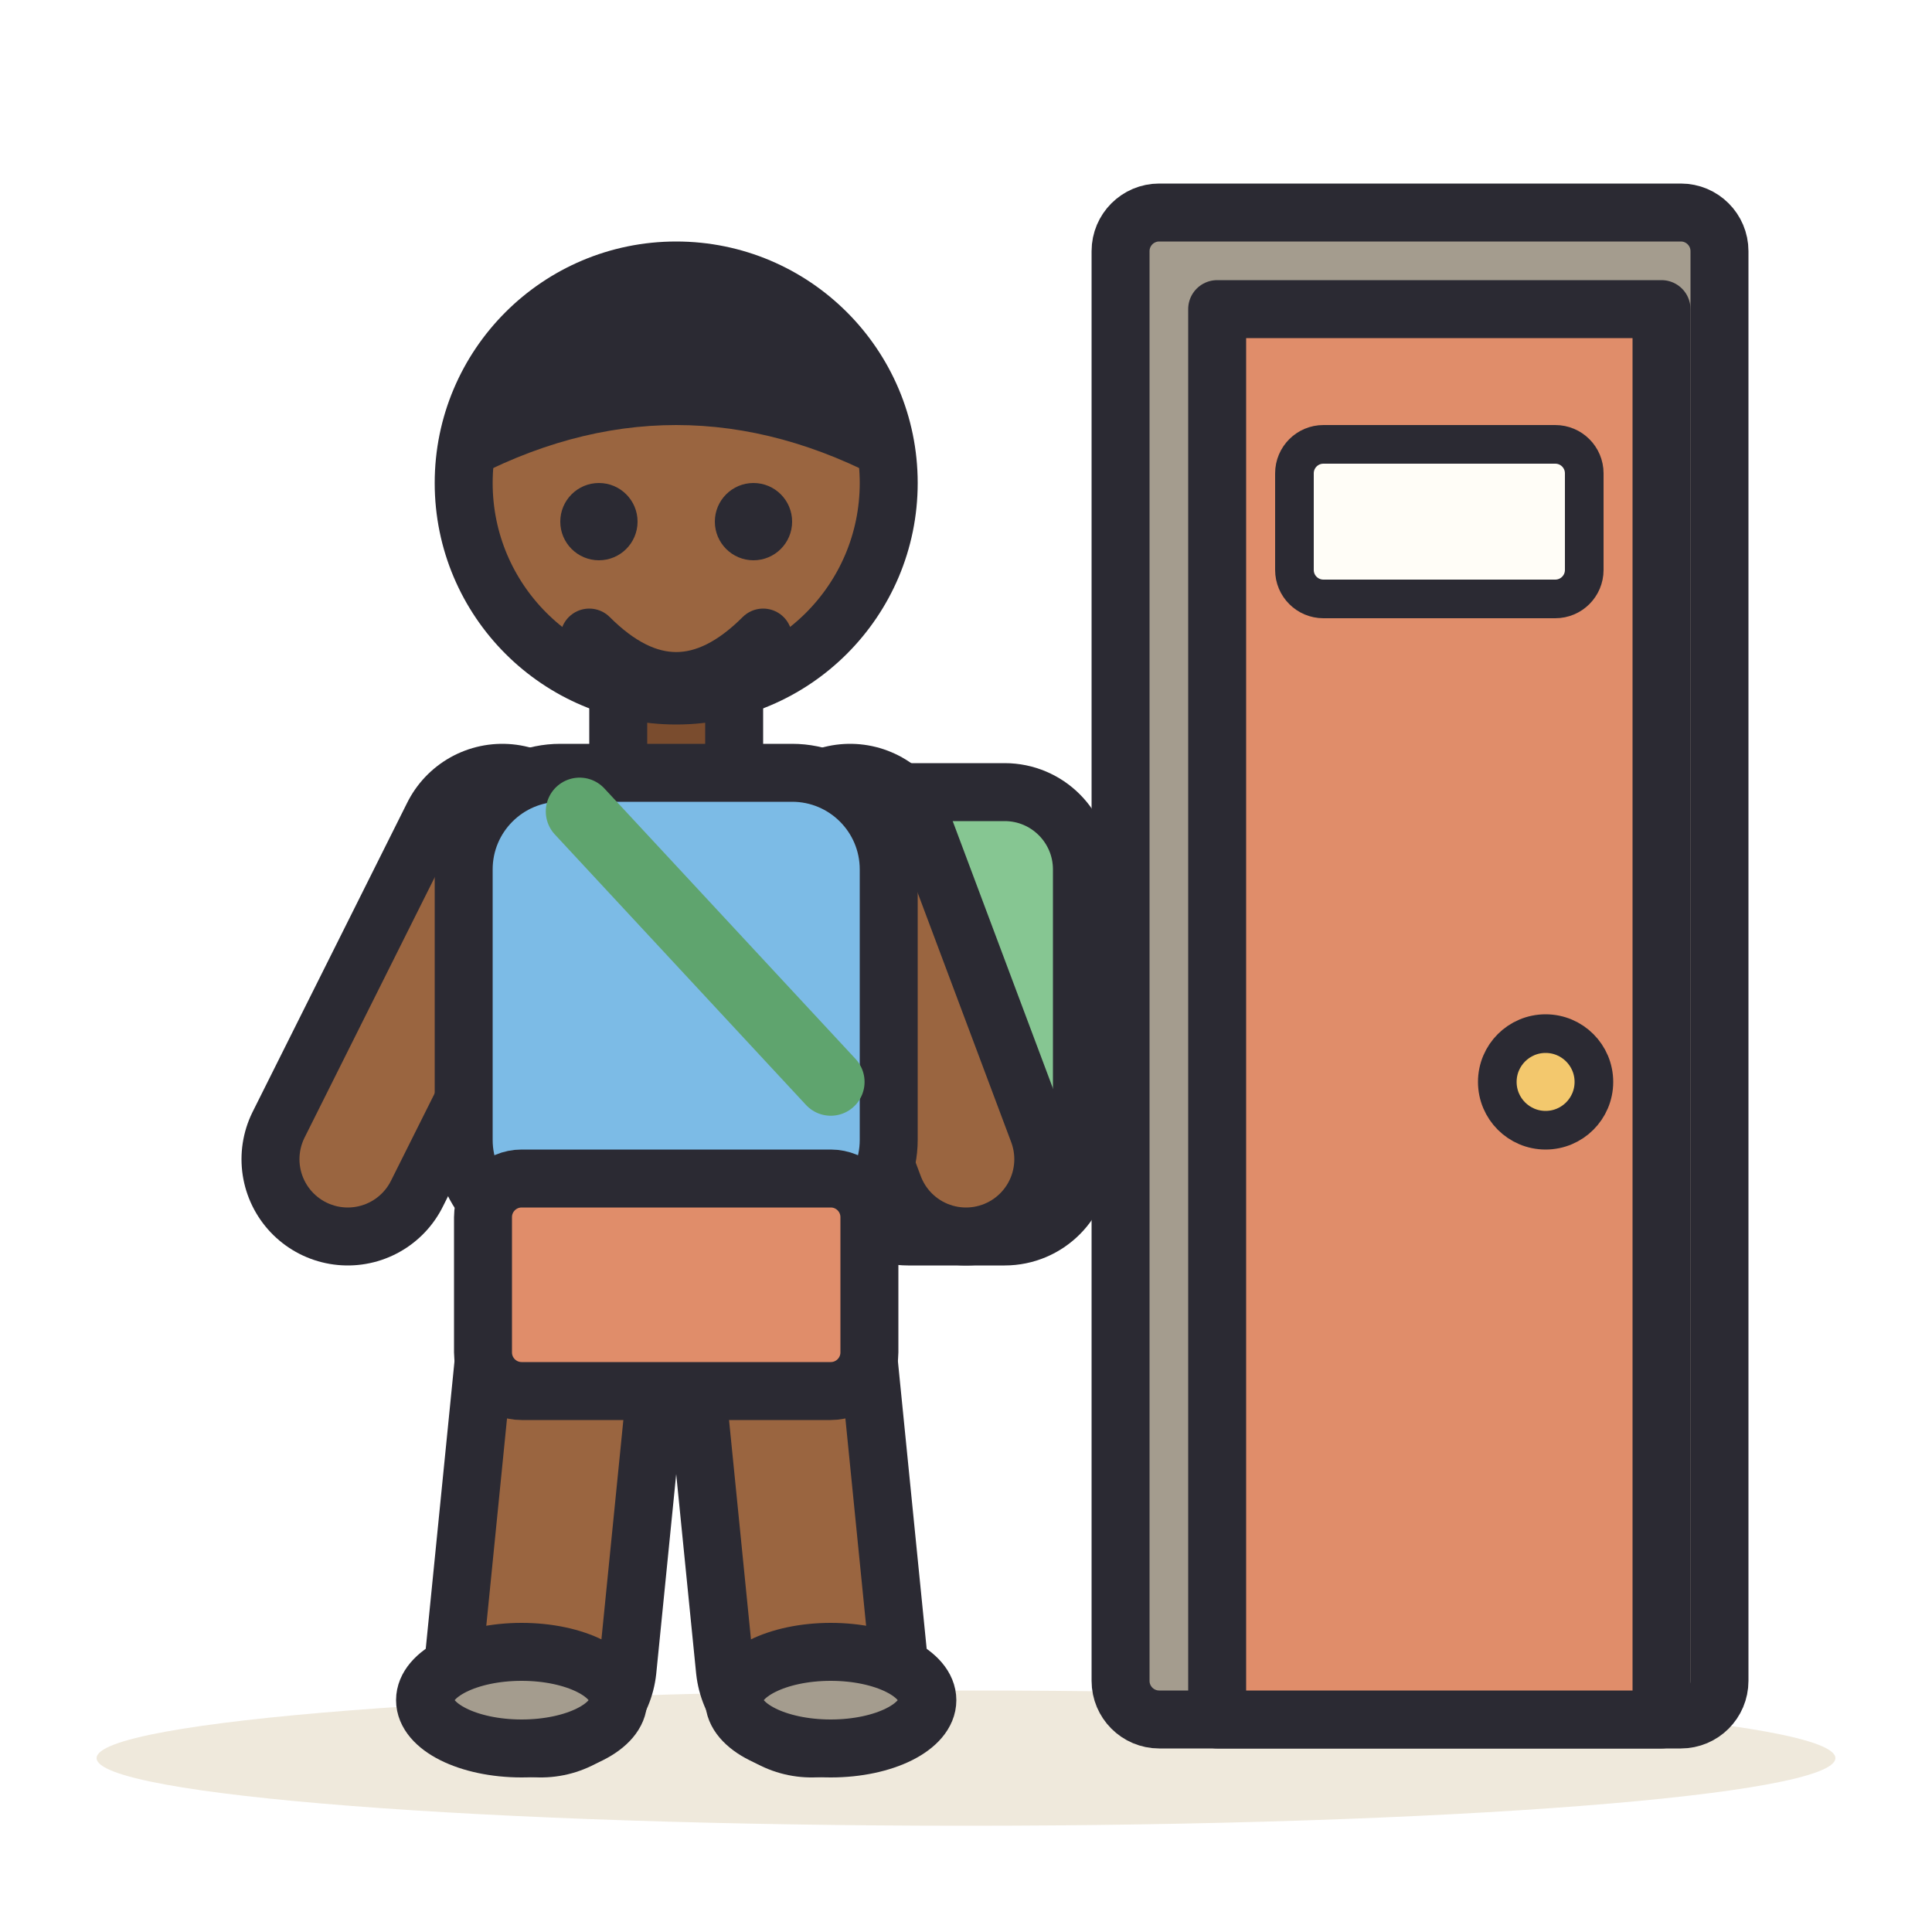
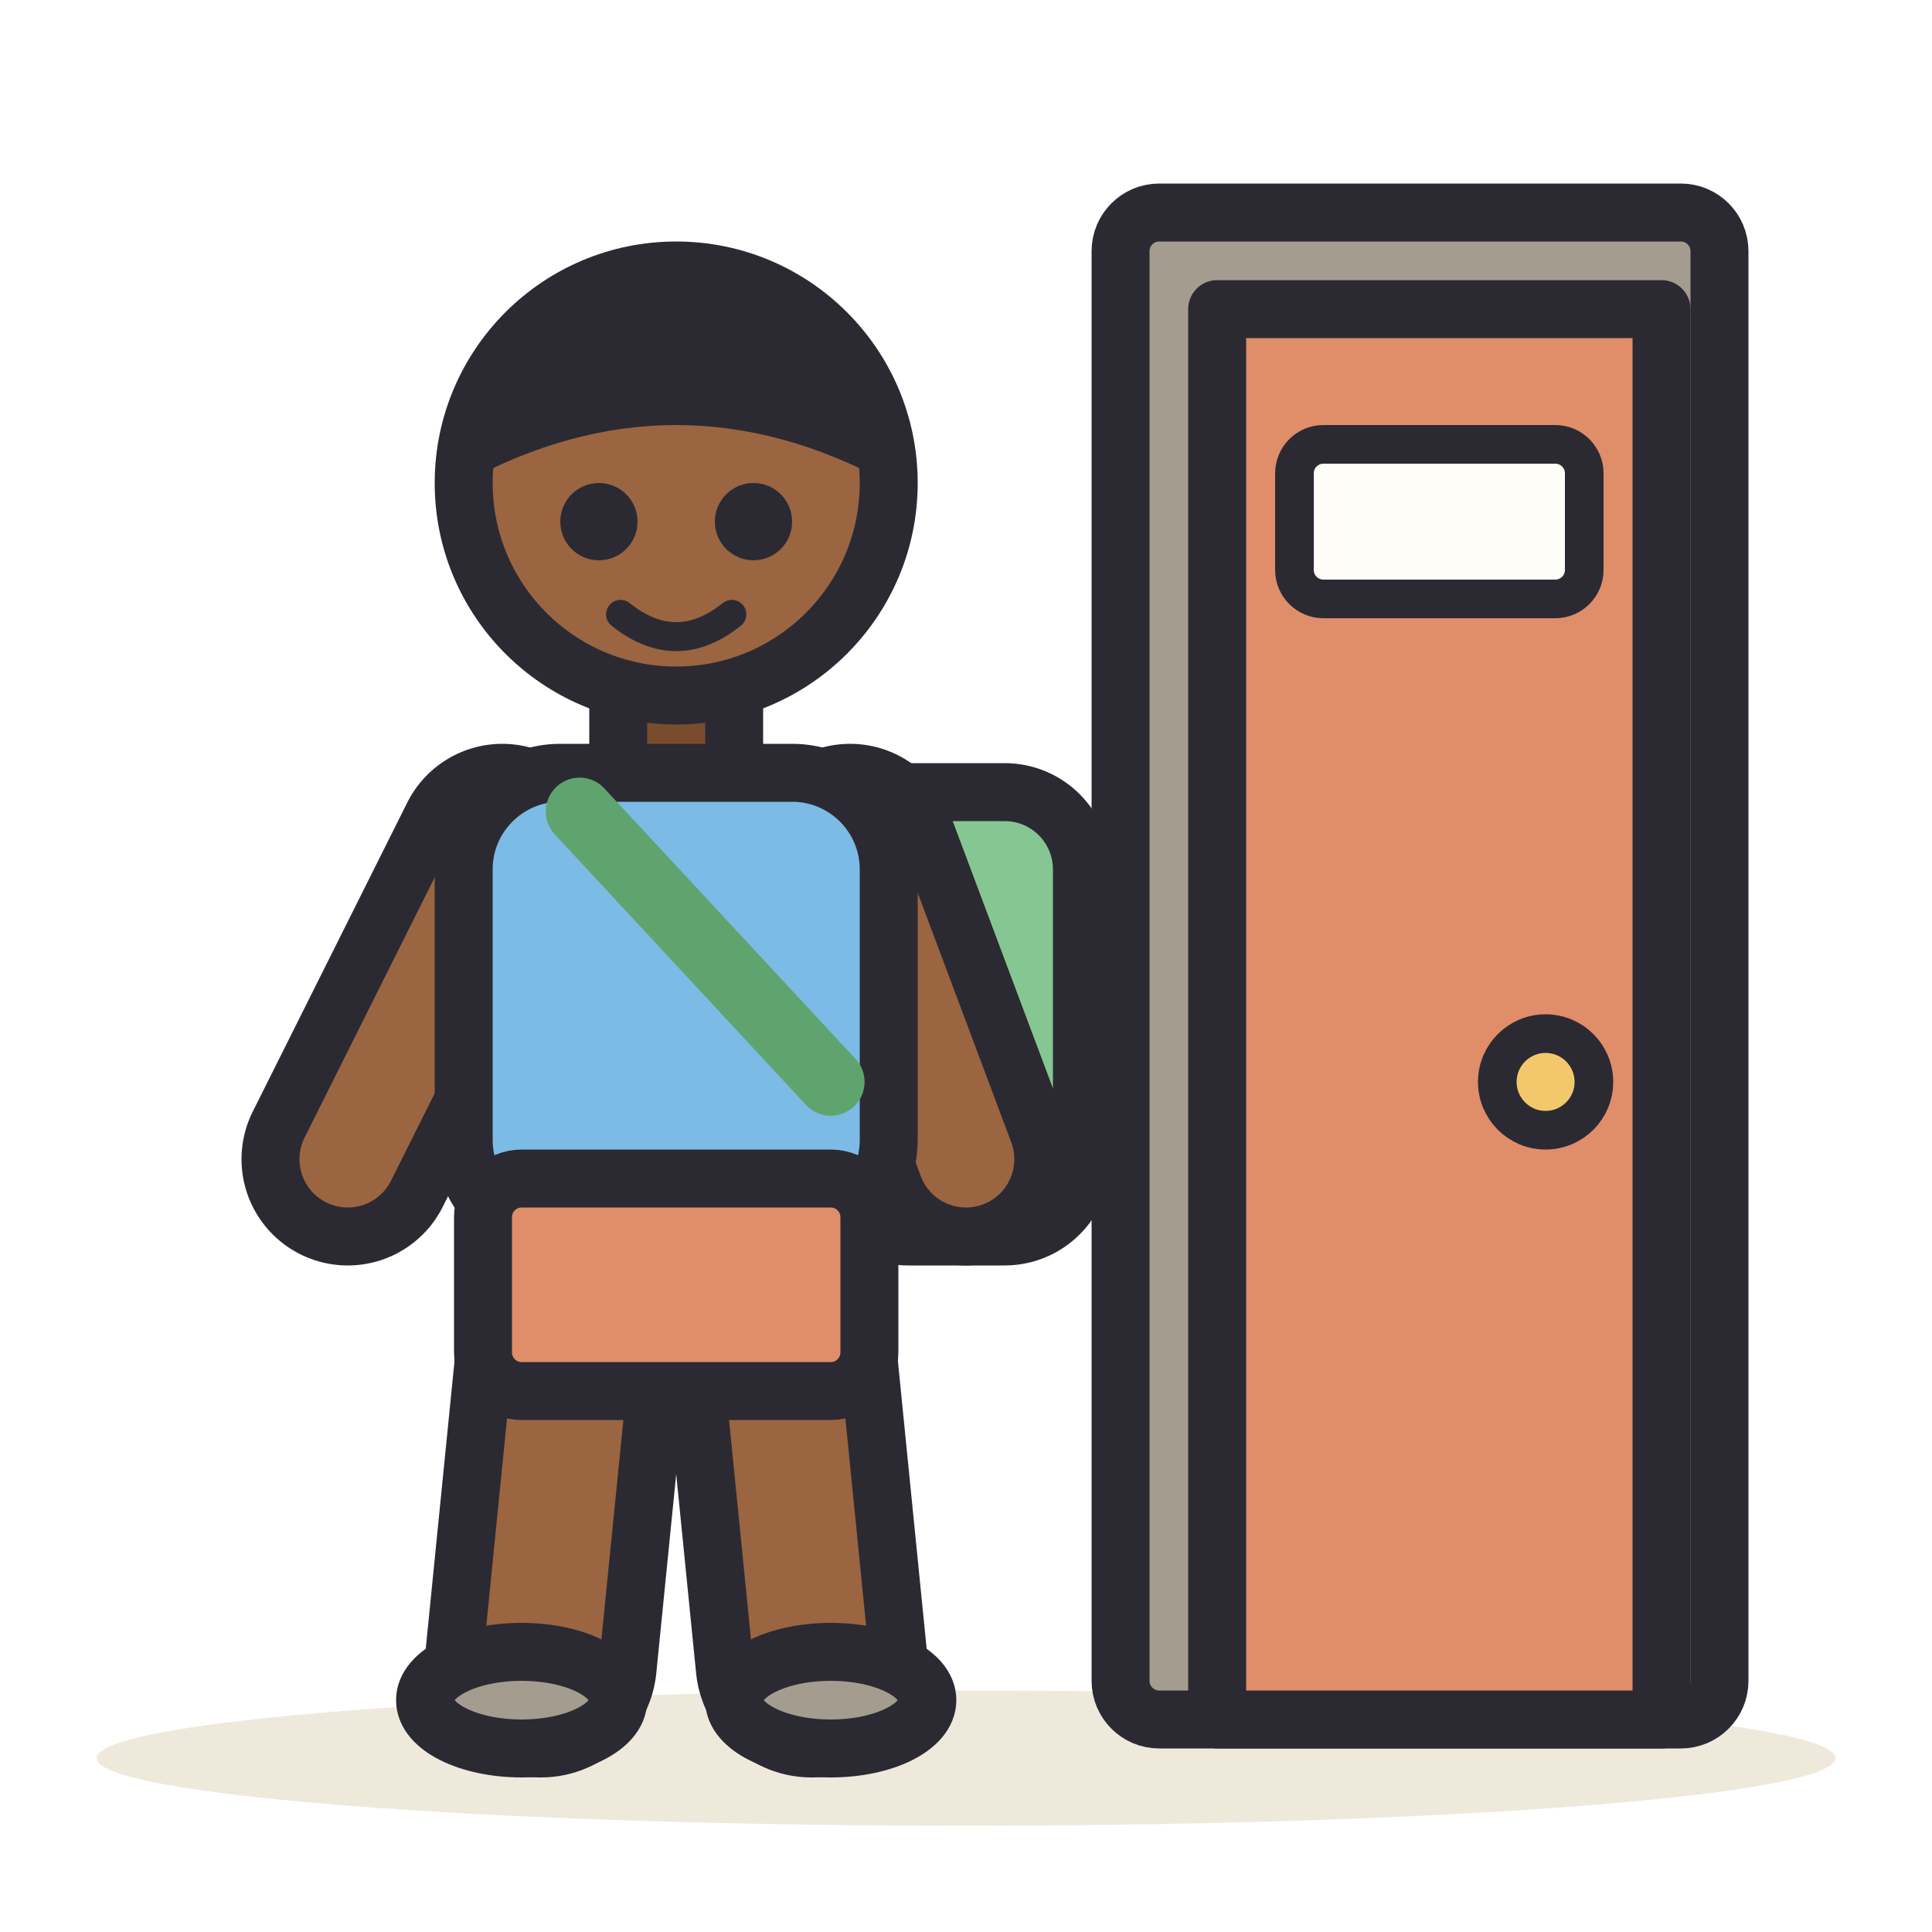
<svg xmlns="http://www.w3.org/2000/svg" viewBox="0 0 200 200" width="200" height="200" role="img" fill="none">
  <ellipse cx="100" cy="182" rx="90" ry="7" fill="#efe9dc" />
  <rect x="116" y="22" width="62" height="156" rx="4" fill="#a49c8e" stroke="#2b2a33" stroke-width="6" stroke-linejoin="round" stroke-linecap="round" />
  <rect x="126" y="32" width="46" height="146" fill="#e08d6a" stroke="#2b2a33" stroke-width="6" stroke-linejoin="round" stroke-linecap="round" />
  <rect x="134" y="46" width="30" height="16" rx="3" fill="#fffdf7" stroke="#2b2a33" stroke-width="4" />
  <circle cx="160" cy="112" r="5" fill="#f3c86d" stroke="#2b2a33" stroke-width="4" />
  <rect x="86" y="82" width="26" height="46" rx="8" fill="#86c692" stroke="#2b2a33" stroke-width="6" stroke-linejoin="round" stroke-linecap="round" />
  <line x1="60" y1="132" x2="56" y2="172" stroke="#2b2a33" stroke-width="24" stroke-linecap="round" />
  <line x1="60" y1="132" x2="56" y2="172" stroke="#9a6540" stroke-width="12" stroke-linecap="round" />
  <line x1="80" y1="132" x2="84" y2="172" stroke="#2b2a33" stroke-width="24" stroke-linecap="round" />
  <line x1="80" y1="132" x2="84" y2="172" stroke="#9a6540" stroke-width="12" stroke-linecap="round" />
  <ellipse cx="54" cy="176" rx="10" ry="5" fill="#a49c8e" stroke="#2b2a33" stroke-width="6" stroke-linejoin="round" stroke-linecap="round" />
  <ellipse cx="86" cy="176" rx="10" ry="5" fill="#a49c8e" stroke="#2b2a33" stroke-width="6" stroke-linejoin="round" stroke-linecap="round" />
  <rect x="64" y="70" width="12" height="14" fill="#7a4c2e" stroke="#2b2a33" stroke-width="6" stroke-linejoin="round" stroke-linecap="round" />
  <line x1="52" y1="88" x2="36" y2="120" stroke="#2b2a33" stroke-width="22" stroke-linecap="round" />
  <line x1="52" y1="88" x2="36" y2="120" stroke="#9a6540" stroke-width="10" stroke-linecap="round" />
  <line x1="88" y1="88" x2="100" y2="120" stroke="#2b2a33" stroke-width="22" stroke-linecap="round" />
  <line x1="88" y1="88" x2="100" y2="120" stroke="#9a6540" stroke-width="10" stroke-linecap="round" />
  <rect x="48" y="80" width="44" height="48" rx="10" fill="#7cbbe6" stroke="#2b2a33" stroke-width="6" stroke-linejoin="round" stroke-linecap="round" />
  <rect x="50" y="122" width="40" height="22" rx="4" fill="#e08d6a" stroke="#2b2a33" stroke-width="6" stroke-linejoin="round" stroke-linecap="round" />
  <line x1="60" y1="84" x2="86" y2="112" stroke="#5fa46e" stroke-width="7" stroke-linecap="round" />
  <circle cx="70" cy="50" r="22" fill="#9a6540" stroke="#2b2a33" stroke-width="6" stroke-linejoin="round" stroke-linecap="round" />
  <path d="M48 50 a22 22 0 0 1 44 0 q-22 -12 -44 0 z" fill="#2b2a33" />
  <circle cx="62" cy="54" r="4" fill="#2b2a33" />
  <circle cx="78" cy="54" r="4" fill="#2b2a33" />
-   <path d="M61 66 q9 9 18 0" fill="none" stroke="#2b2a33" stroke-width="6" stroke-linejoin="round" stroke-linecap="round" />
+   <path d="M64.24 63.6 q5.76 4.608 11.52 0" fill="none" stroke="#2b2a33" stroke-width="3" stroke-linecap="round" />
</svg>
